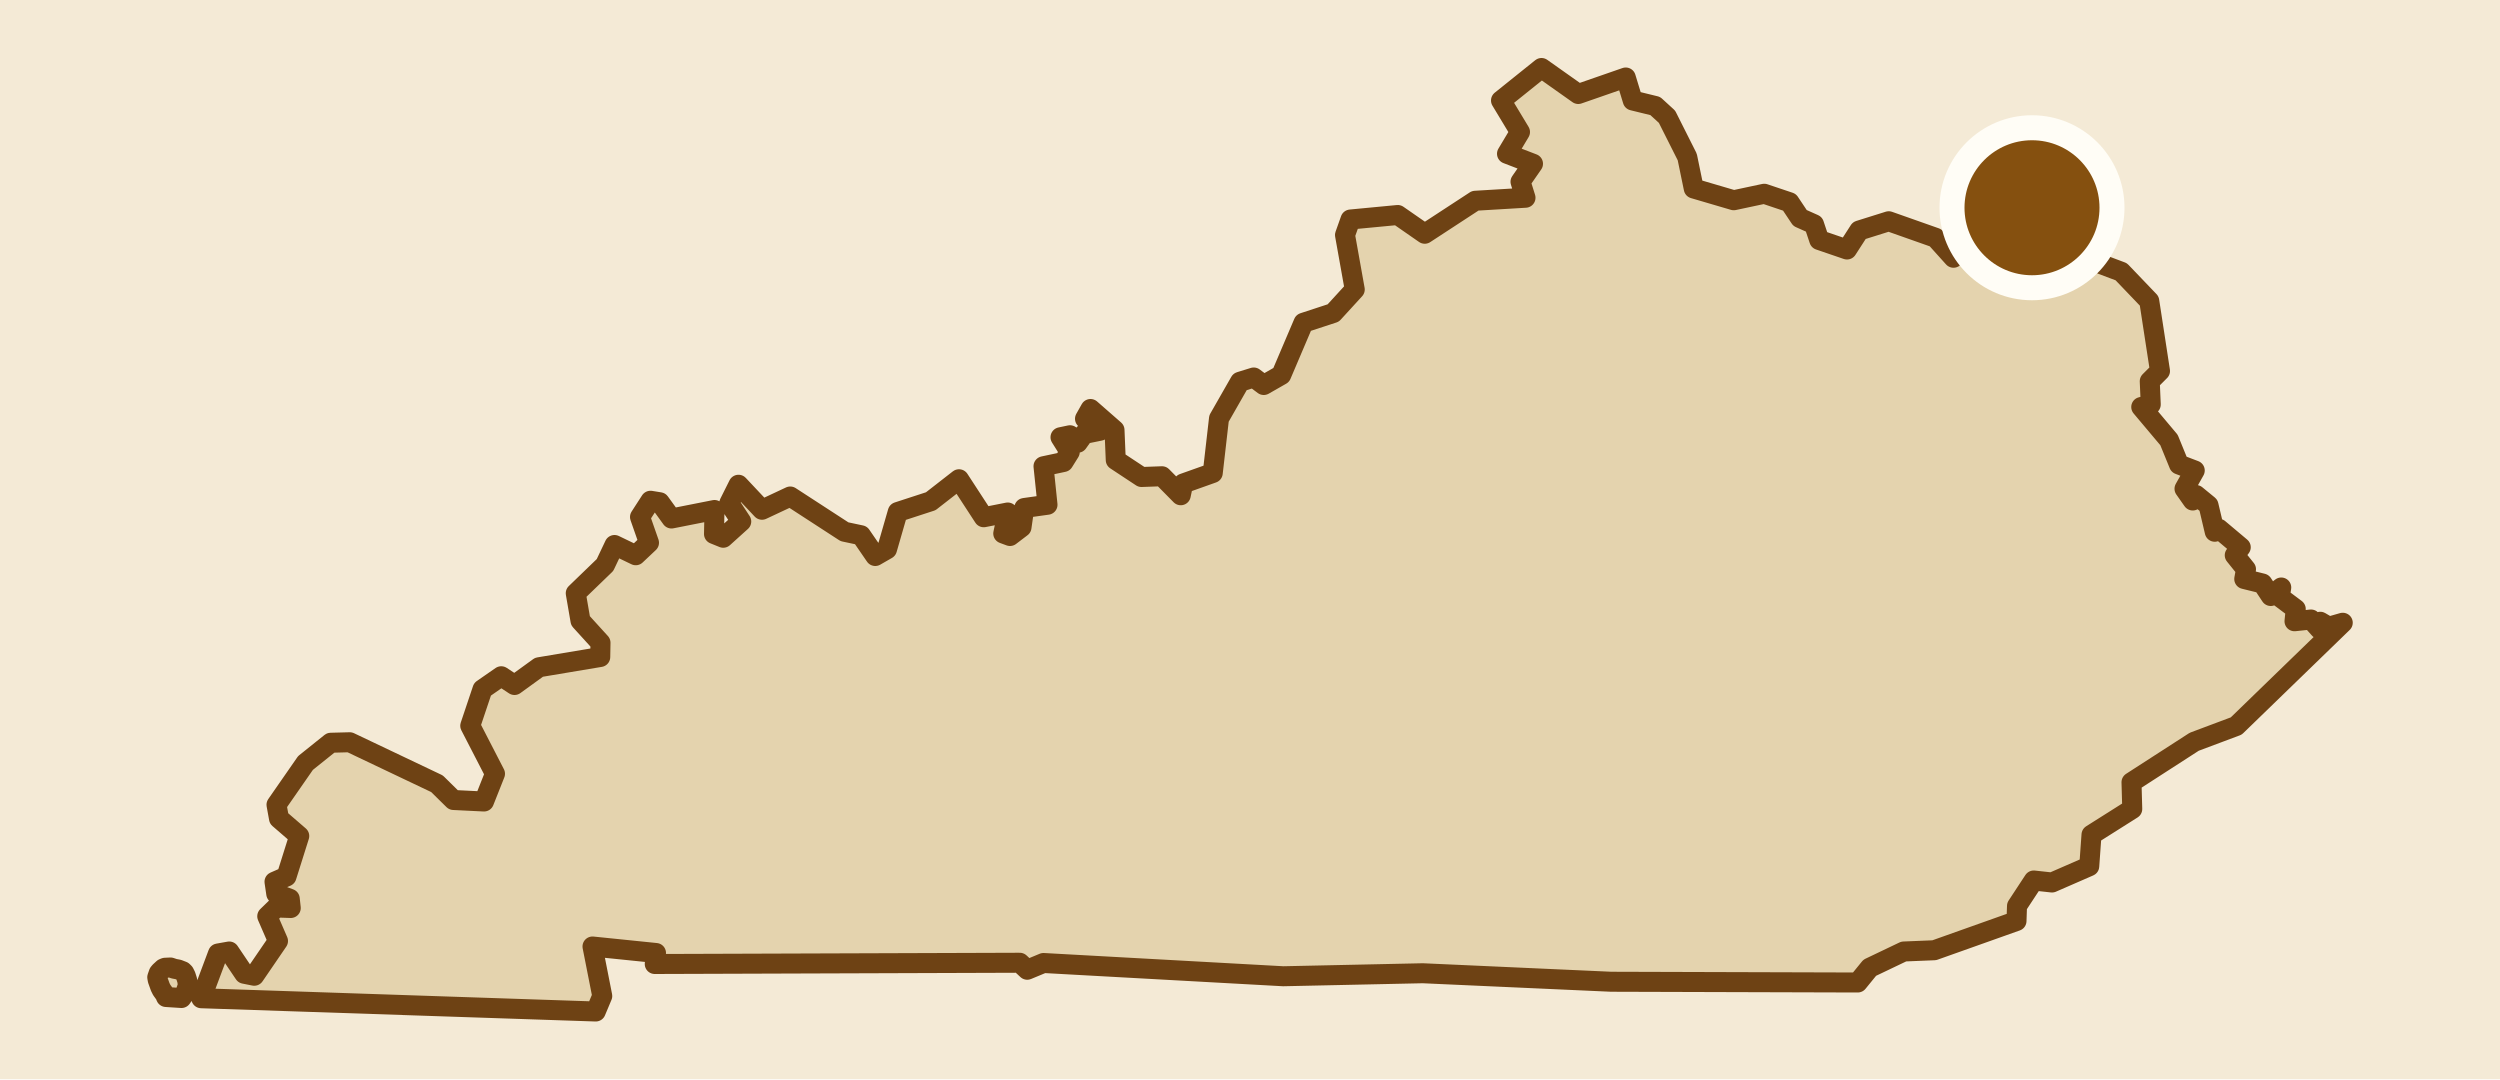
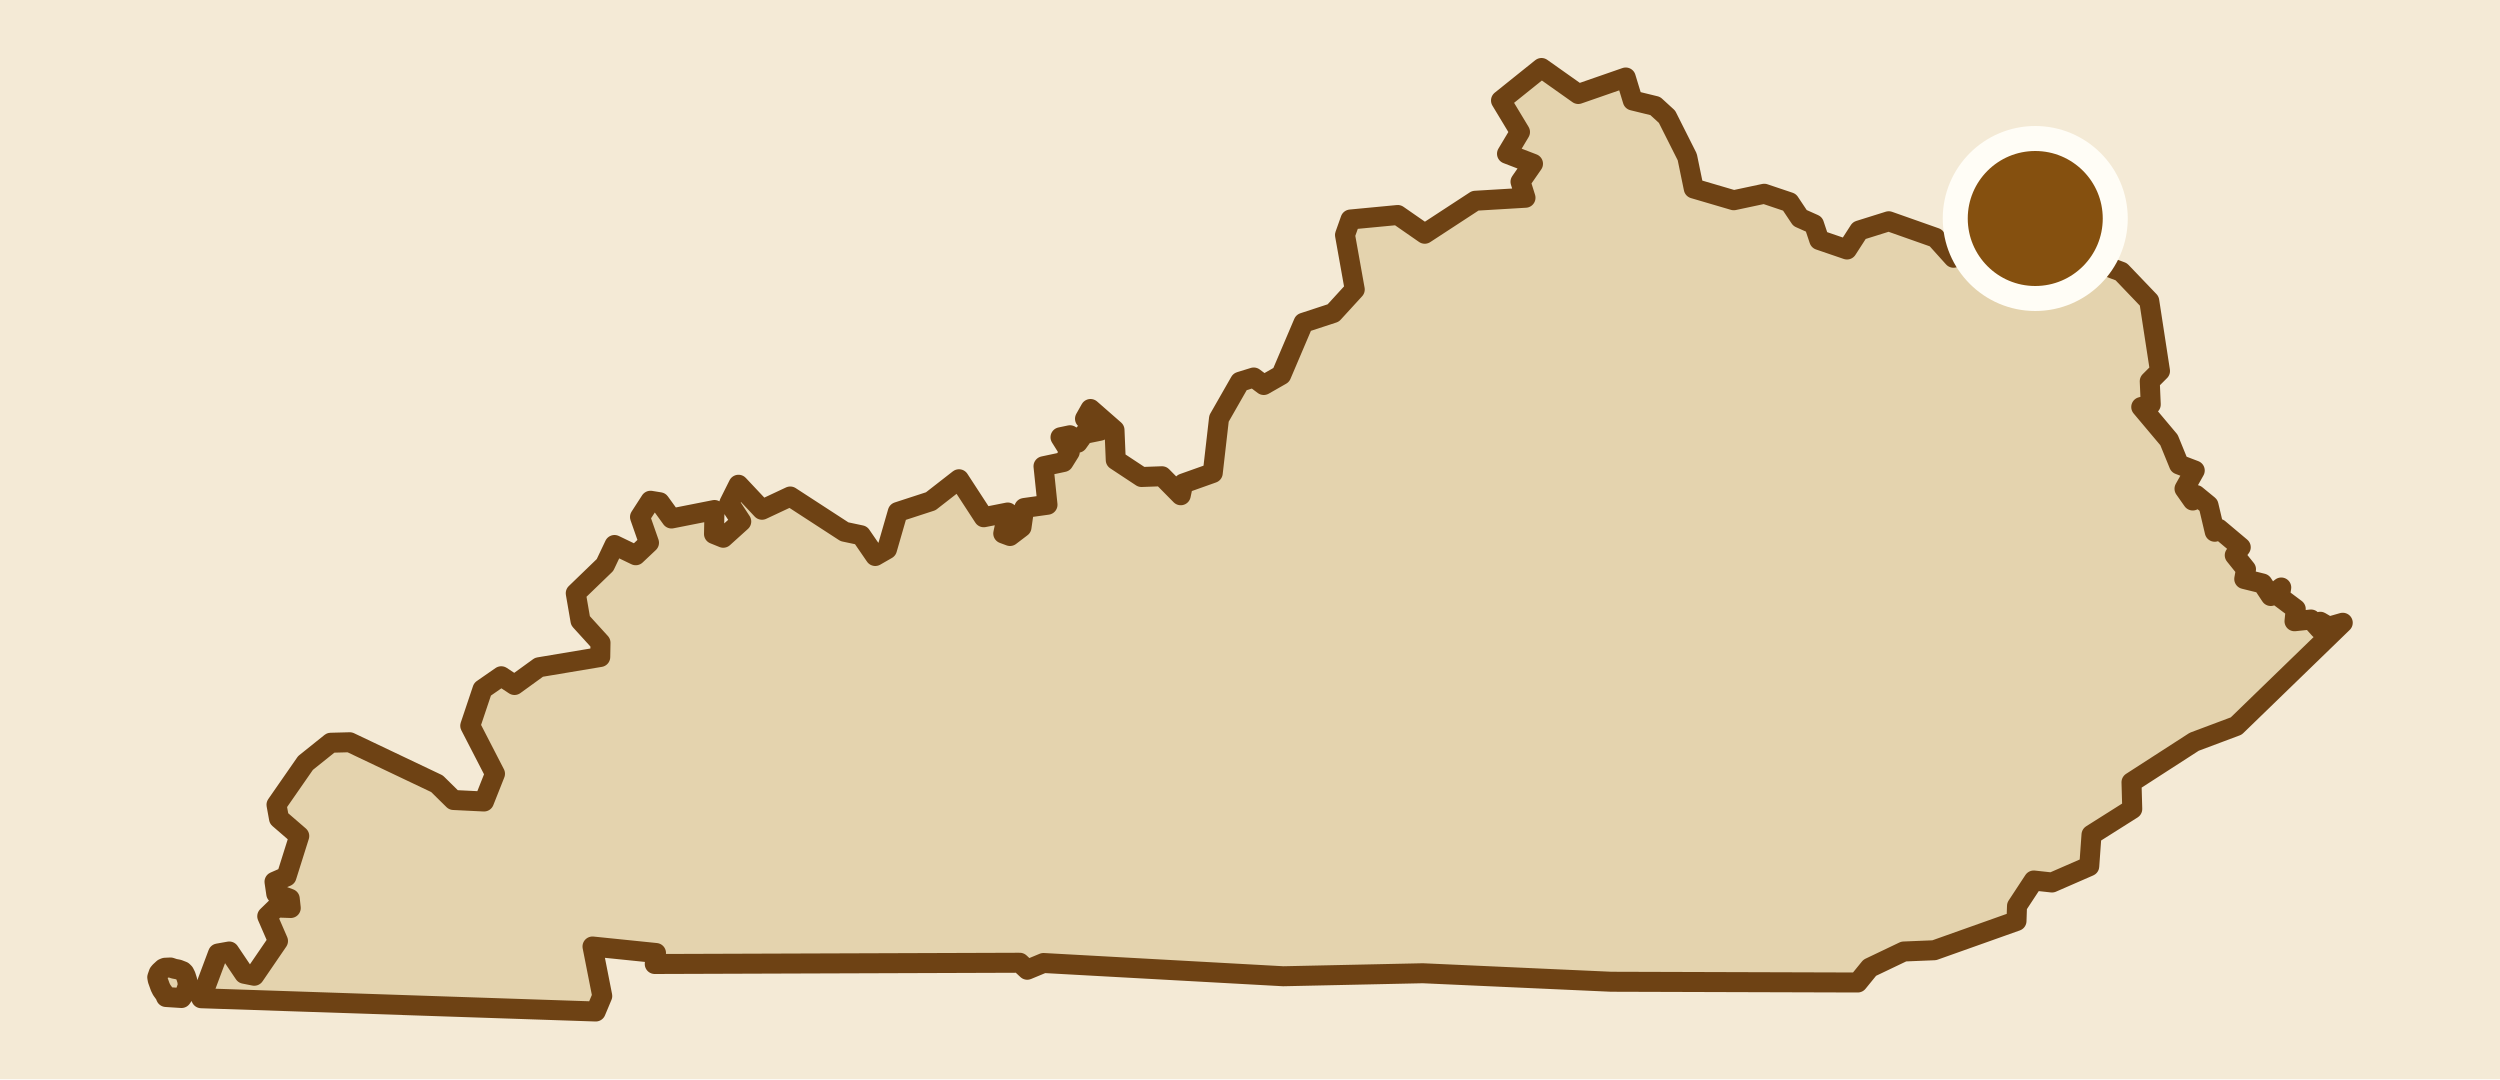
<svg xmlns="http://www.w3.org/2000/svg" viewBox="0 0 1000 431.7">
  <rect width="1000" height="431.7" fill="#f4ead6" />
  <path fill="#e4d3ae" stroke="#6e4214" stroke-width="8" stroke-linejoin="round" fill-rule="evenodd" d="M80.5 399.3L87.2 381.4L91.7 380.6L97.7 389.5L101.7 390.3L111.2 376.4L106.9 366.5L110.5 363.0L116.3 363.2L115.9 359.5L110.5 357.5L109.8 352.7L114.6 350.6L119.7 334.4L111.6 327.4L110.6 321.9L122.2 305.2L132.3 297.1L139.9 296.9L174.8 313.5L181.4 320.0L193.6 320.6L198.0 309.5L188.1 290.3L193.0 275.7L200.5 270.5L205.8 274.0L215.6 266.9L240.1 262.8L240.2 257.1L232.2 248.3L230.3 237.3L242.0 226.0L245.8 218.0L254.3 222.1L259.6 217.1L256.0 206.8L260.2 200.3L263.9 200.9L268.6 207.4L285.8 204.0L285.6 213.6L289.3 215.1L296.5 208.6L291.7 201.3L295.4 193.9L304.8 203.9L316.1 198.6L337.8 212.7L344.4 214.1L350.1 222.4L354.8 219.7L359.1 204.8L372.3 200.5L383.6 191.7L393.5 206.9L403.1 205.0L401.3 213.4L404.0 214.4L408.6 210.9L409.7 203.2L419.0 201.9L417.4 186.5L425.4 184.8L427.9 180.8L424.2 174.9L428.0 174.1L431.1 177.1L433.6 173.6L440.0 172.3L434.0 167.5L436.2 163.6L445.8 172.0L446.3 184.0L456.6 190.8L464.8 190.5L472.3 198.1L473.3 193.4L485.1 189.2L487.6 167.4L496.0 152.7L501.5 151.0L505.5 154.0L512.5 150.0L521.4 129.1L533.3 125.2L541.9 115.8L538.0 94.0L540.2 87.8L559.1 86.0L569.9 93.5L590.1 80.3L610.2 79.1L608.2 72.7L613.2 65.5L602.8 61.5L608.0 52.8L600.4 40.2L616.6 27.2L631.3 37.6L650.3 31.0L653.1 40.2L662.1 42.4L666.8 46.7L674.9 62.8L677.5 75.4L693.5 80.1L705.7 77.5L715.8 80.9L720.0 87.2L725.6 89.7L727.7 96.0L738.8 99.8L743.7 92.2L755.5 88.5L774.2 95.1L781.4 103.1L786.7 98.4L797.1 99.5L810.8 83.6L827.4 79.6L832.0 102.5L848.5 108.7L859.7 120.4L864.0 148.4L859.9 152.5L860.3 161.8L856.5 162.8L867.6 176.0L871.6 185.8L877.9 188.2L873.8 195.5L877.1 200.2L878.4 198.0L883.4 202.1L885.9 212.7L887.5 211.5L896.3 218.9L893.9 222.1L898.4 227.7L897.7 231.6L905.0 233.4L908.3 238.4L912.5 235.0L911.9 238.8L918.3 243.6L917.8 248.5L924.4 247.8L927.8 251.6L928.1 248.7L931.5 250.7L937.1 249.1L894.5 290.4L877.7 296.7L852.6 312.9L852.9 323.6L836.6 333.9L835.7 346.5L820.8 353.0L813.5 352.2L806.8 362.4L806.6 368.4L773.7 380.1L761.5 380.6L747.9 387.1L743.1 393.0L644.5 392.7L569.1 389.3L513.3 390.5L417.4 385.2L410.9 387.9L407.9 385.1L261.9 385.6L262.4 381.2L237.0 378.6L240.9 398.4L238.3 404.6L80.5 399.3ZM62.9 390.9L63.5 389.2L64.0 388.6L65.3 387.4L66.0 387.1L68.2 387.0L69.7 387.5L71.3 387.8L73.1 388.5L73.7 389.1L74.3 390.3L74.9 392.2L75.1 393.7L75.0 394.6L74.2 396.9L72.6 399.2L66.4 398.8L66.0 397.8L64.7 396.0L64.1 394.8L63.1 392.0L62.9 390.9Z" />
-   <circle cx="812.8" cy="83.1" r="32" fill="#85500f" stroke="#fffdf6" stroke-width="10" />
+   <circle cx="814.1" cy="87.4" r="32" fill="#85500f" stroke="#fffdf6" stroke-width="10" />
</svg>
